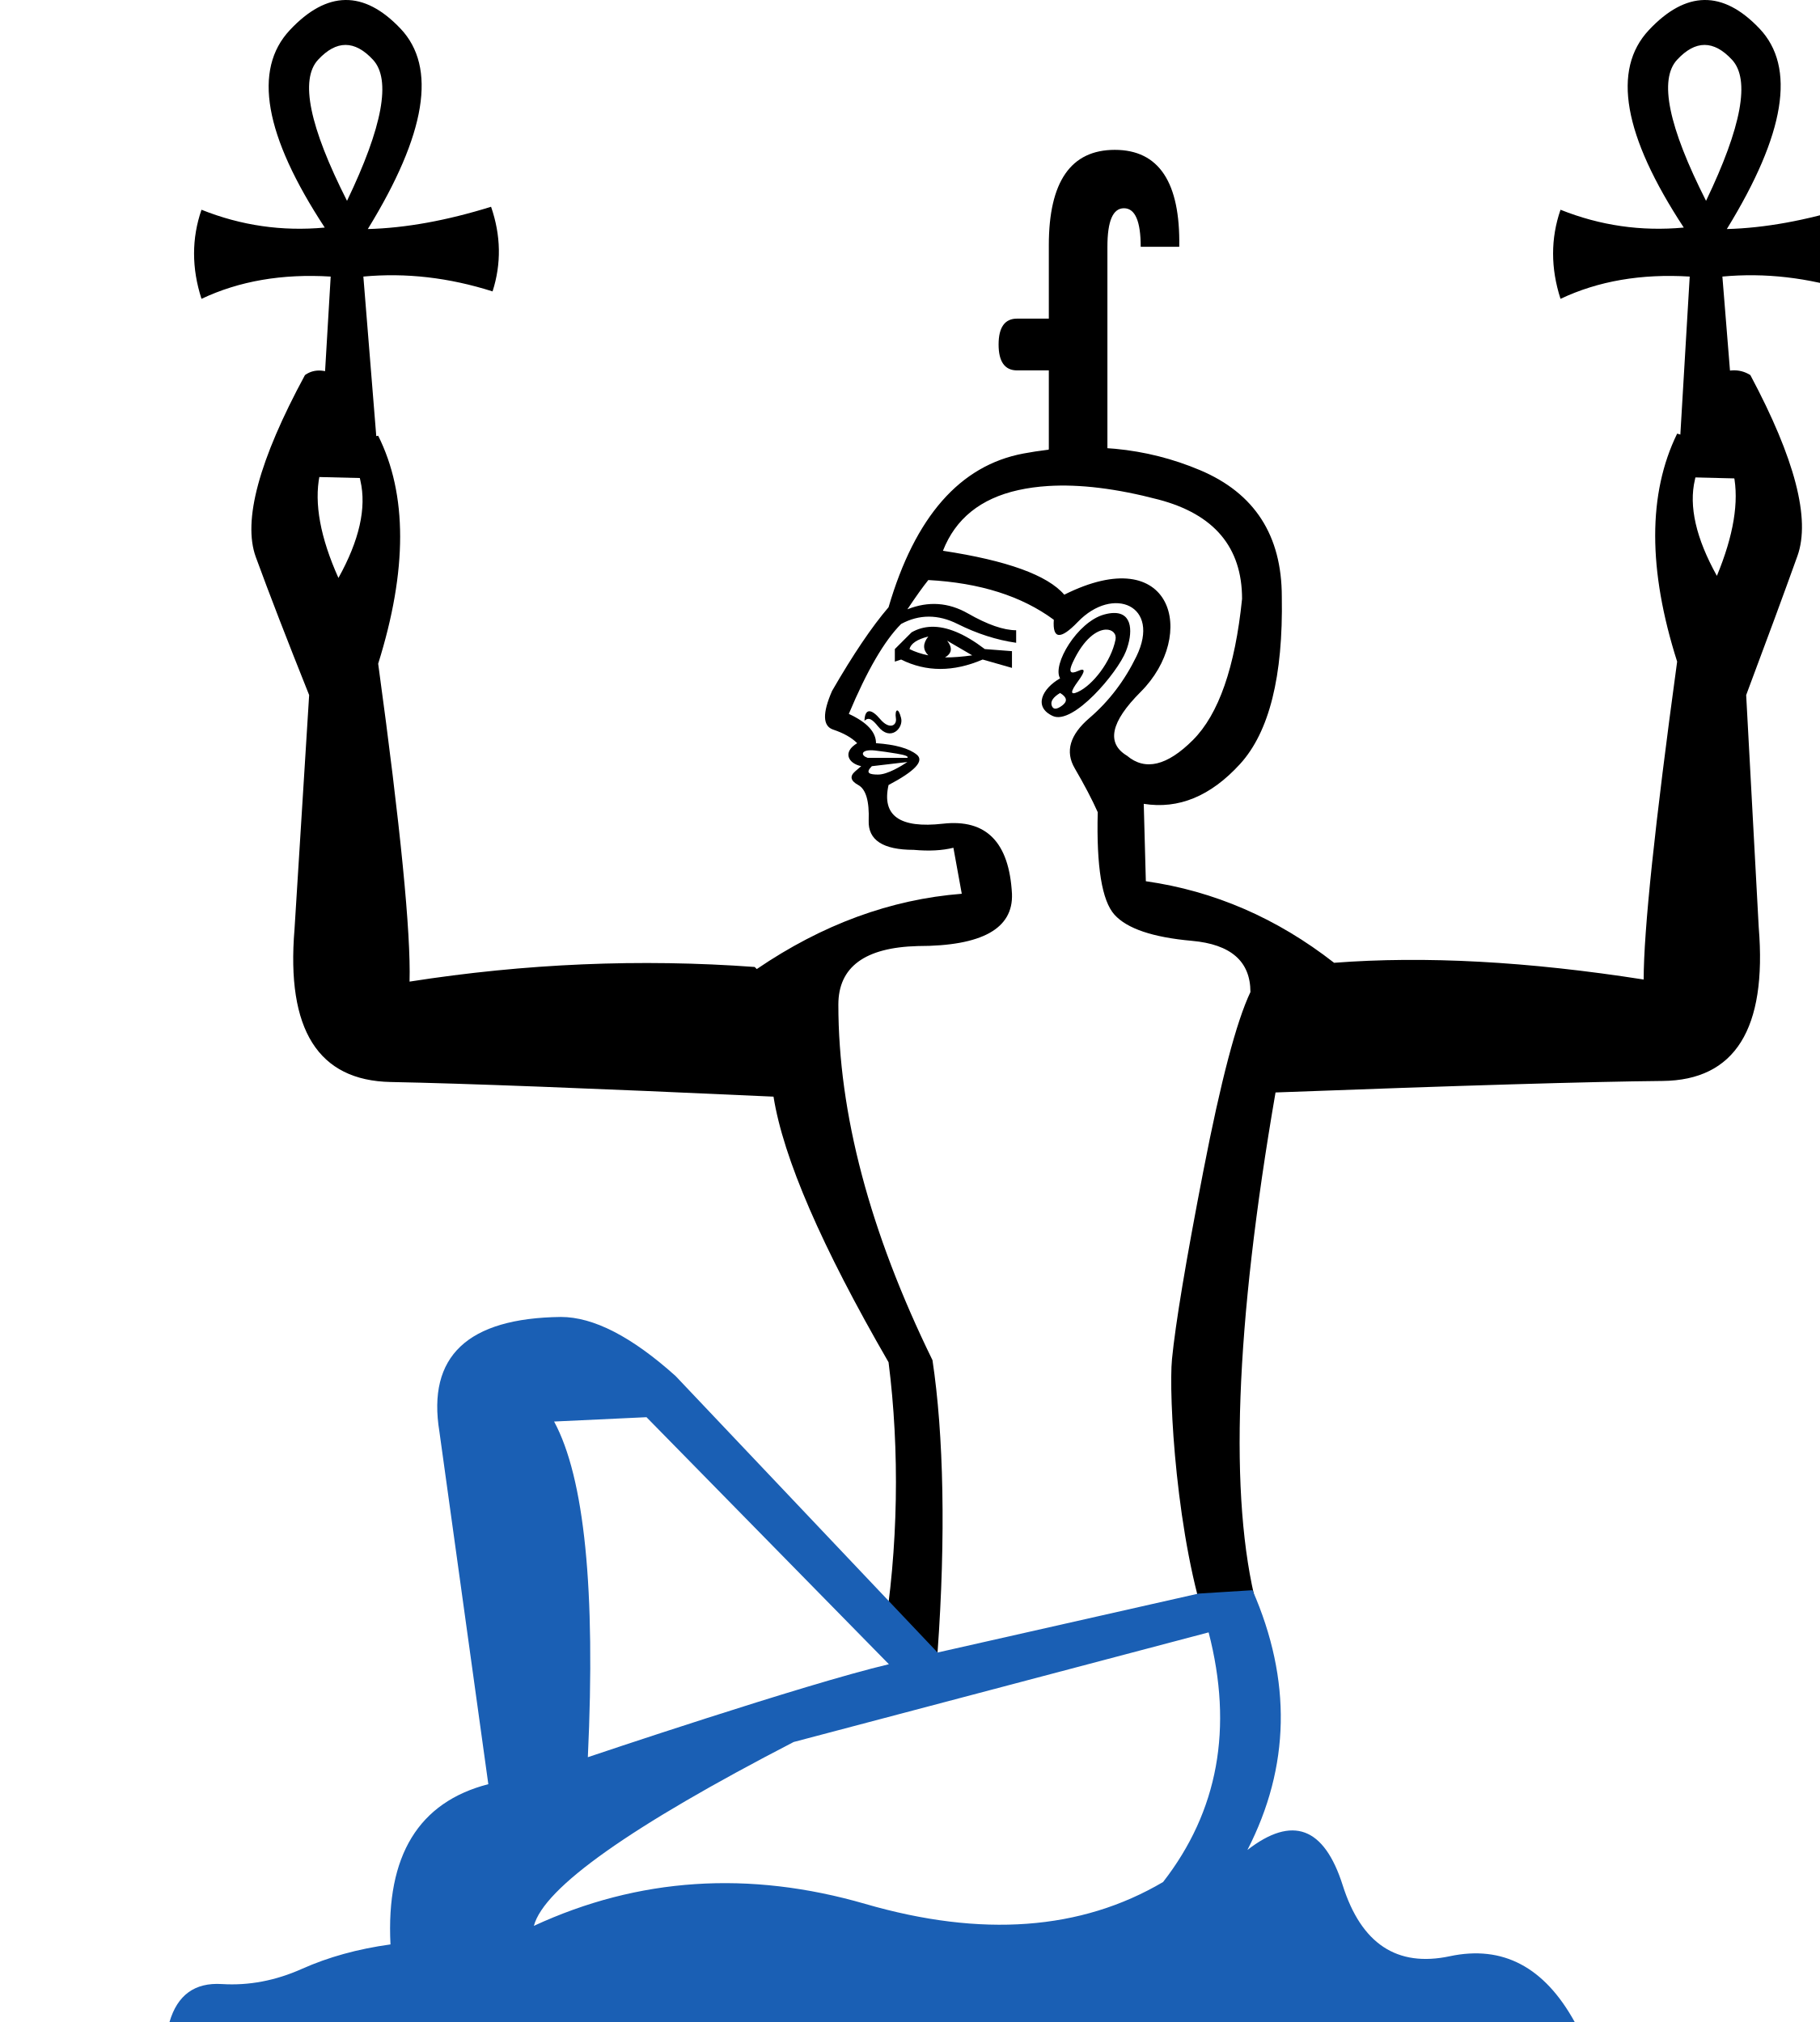
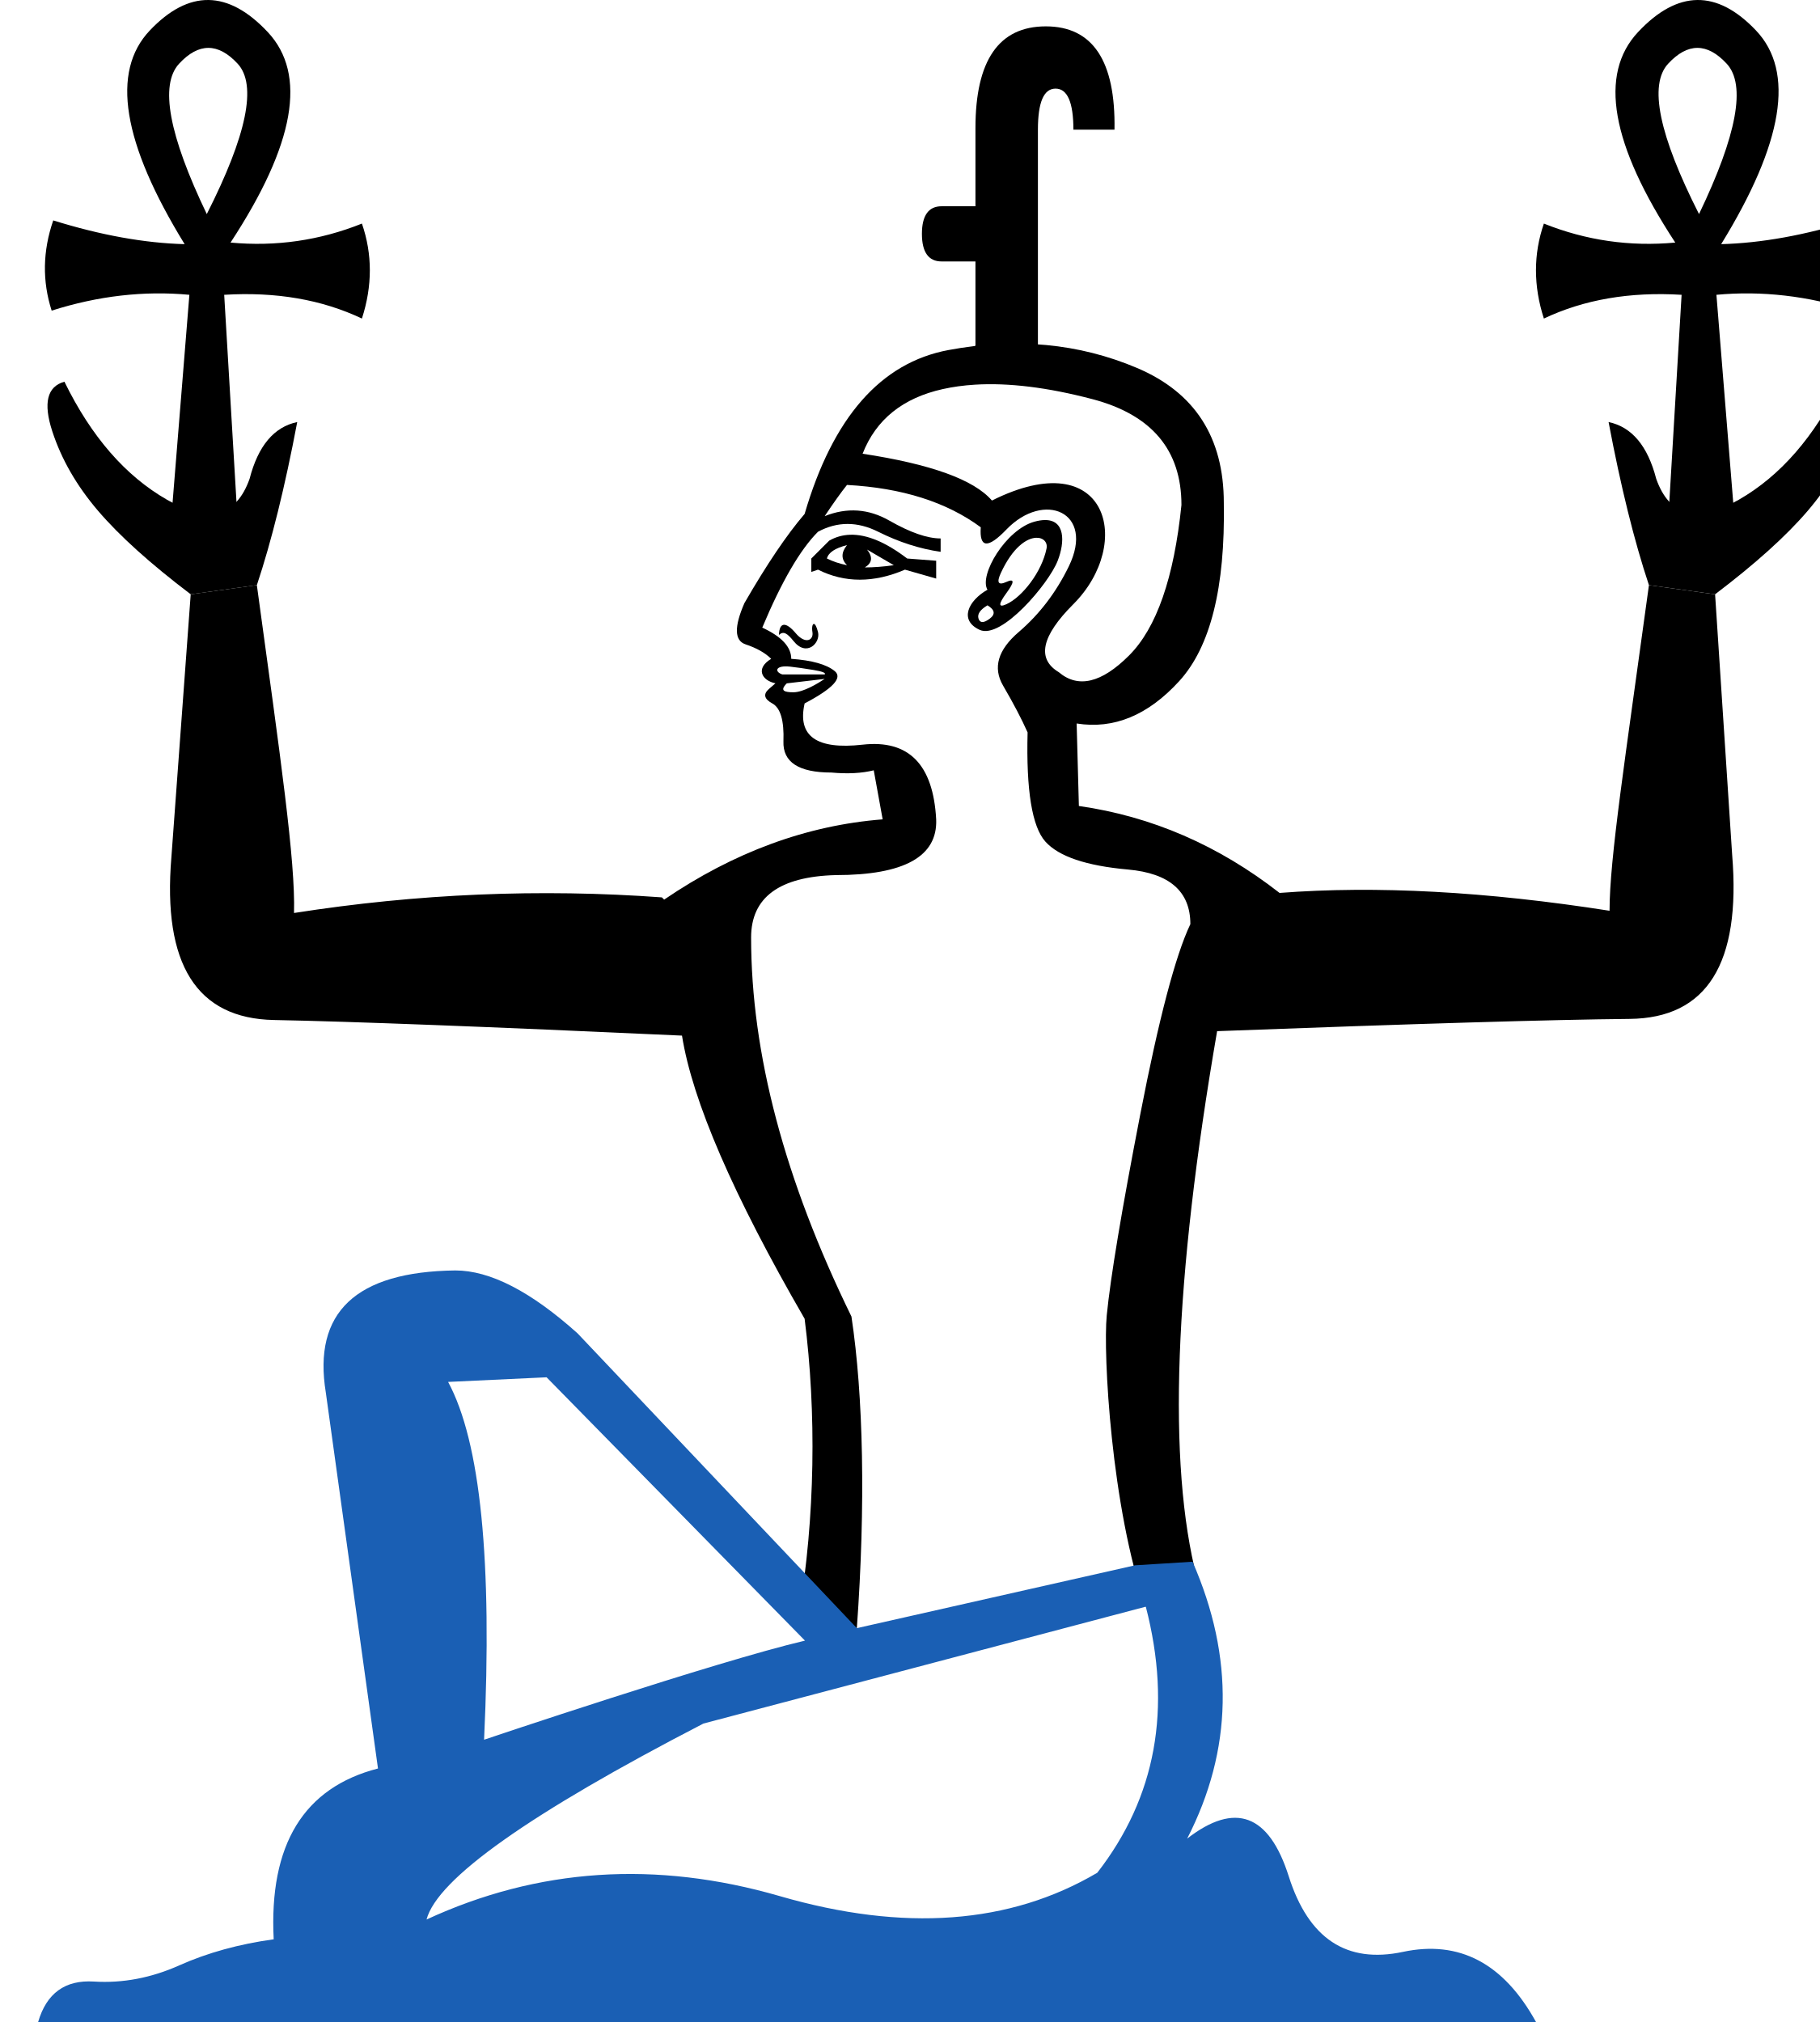
<svg xmlns="http://www.w3.org/2000/svg" xmlns:xlink="http://www.w3.org/1999/xlink" width="900" height="1000" version="1.1" id="svg1">
  <defs id="defs1" />
-   <path style="fill:#000000;stroke:none;stroke-width:1.014" d="m 443.658,351.359 c -0.64,0.036 -0.992,1.653 -0.638,3.778 0.632,3.793 -3.255,5.865 -7.759,0.517 -4.429,-5.259 -7.596,-5.408 -7.77,0.84 2.069,-2.069 3.978,-0.666 6.736,2.782 6.1,7.625 12.627,0.857 11.378,-4.139 -0.688,-2.753 -1.417,-3.808 -1.948,-3.778 z" id="path6" />
-   <path style="fill:#000000;stroke:none;stroke-width:1.014" d="m 460.534,309.981 c -3.488,0.108 -6.741,1.024 -9.758,2.748 l -8.274,8.276 v 6.205 l 3.103,-1.034 c 12.412,6.206 25.859,6.206 40.34,0 l 14.481,4.137 v -8.274 l -13.447,-1.034 c -9.956,-7.585 -18.771,-11.261 -26.446,-11.024 z m -1.482,4.816 c -2.758,3.448 -2.758,6.552 0,9.31 -3.448,-0.69 -6.552,-1.723 -9.31,-3.103 0.69,-2.758 3.793,-4.828 9.31,-6.207 z m 9.31,2.068 12.413,7.241 c -4.827,0.69 -9.311,1.034 -13.449,1.034 3.448,-2.069 3.795,-4.828 1.036,-8.276 z" id="path5" />
-   <path style="fill:#000000;stroke:none;stroke-width:1.014" d="m 550.677,303.159 c -1.375,0.032 -2.947,0.279 -4.737,0.777 -13.181,3.661 -25.771,24.801 -21.722,31.549 -8.892,5.081 -13.336,14.133 -3.62,18.618 10.033,4.631 32.055,-21.398 36.203,-32.064 3.42,-8.796 3.502,-19.104 -6.124,-18.879 z m -3.964,8.228 c 3.381,-0.17 5.494,2.07 4.915,4.961 -2.172,10.859 -11.277,22.522 -18.618,25.859 -3.793,1.724 -3.793,8.2e-4 0,-5.171 3.793,-5.172 3.793,-6.895 0,-5.171 -3.793,1.724 -4.654,0.343 -2.586,-4.139 5.502,-11.92 11.941,-16.121 16.288,-16.339 z m -22.495,31.337 c 3.448,2.069 3.793,4.138 1.034,6.207 -2.758,2.069 -4.481,2.069 -5.171,0 -0.69,-2.069 0.689,-4.139 4.137,-6.207 z" id="path3" />
-   <path style="fill:#000000;stroke:none;stroke-width:1.014" d="m 856.638,183.173 c -3.189,0.172 -6.593,1.293 -10.213,3.362 -7.241,4.138 -9.138,7.93 -5.69,11.378 8.275,11.033 13.793,23.273 16.551,36.72 2.758,13.447 -7.3e-4,30.169 -8.276,50.167 -10.344,-18.619 -13.964,-34.479 -10.861,-47.582 3.103,-13.102 0.172,-20.688 -8.793,-22.757 -14.481,29.652 -14.481,67.234 0,112.747 -11.033,80.681 -16.549,133.09 -16.549,157.226 -57.235,-8.965 -108.264,-11.724 -153.087,-8.276 -28.273,-22.067 -59.305,-35.513 -93.095,-40.34 l -1.034,-38.272 c 17.24,2.758 33.1,-3.794 47.582,-19.654 14.481,-15.86 21.378,-43.442 20.688,-82.749 0,-30.342 -13.446,-51.202 -40.34,-62.58 -26.894,-11.378 -56.029,-14.137 -87.405,-8.276 -31.376,5.861 -53.616,31.203 -66.718,76.026 -8.275,9.654 -17.584,23.445 -27.928,41.374 -4.827,11.033 -4.655,17.413 0.517,19.137 5.172,1.724 9.137,3.964 11.895,6.722 -7.414,4.448 -4.405,10.042 1.987,11.362 -0.459,0.374 -1.466,1.243 -3.021,2.603 -2.758,2.414 -2.241,4.654 1.551,6.722 3.793,2.069 5.516,7.929 5.171,17.584 -0.345,9.654 7.069,14.483 22.239,14.483 7.585,0.69 14.137,0.345 19.654,-1.034 l 4.137,22.755 c -35.169,2.758 -68.958,15.171 -101.368,37.238 l -1.034,-1.034 c -56.546,-4.138 -113.437,-1.723 -170.672,7.241 0.69,-24.135 -4.482,-76.545 -15.515,-157.226 14.481,-46.202 14.481,-83.784 0,-112.747 -8.965,1.379 -11.896,8.793 -8.793,22.239 3.103,13.447 -0.515,29.48 -10.859,48.099 -8.965,-19.998 -12.068,-36.893 -9.31,-50.684 2.758,-13.792 8.274,-26.204 16.549,-37.238 3.448,-2.758 1.552,-6.379 -5.688,-10.861 -7.241,-4.482 -13.276,-4.999 -18.103,-1.551 -22.756,42.065 -30.859,72.061 -24.308,89.99 6.551,17.929 15.343,40.684 26.376,68.268 l -7.239,115.851 c -4.138,49.65 11.723,74.82 47.582,75.509 35.858,0.69 98.955,3.102 189.29,7.239 4.827,30.342 23.79,74.131 56.889,131.367 5.517,43.444 4.916,91.825 -2.669,137.337 l 26.893,6.205 c 4.138,-57.235 3.015,-108.029 -2.502,-144.577 -31.031,-63.442 -46.547,-122.056 -46.547,-175.843 0,-18.619 13.102,-28.274 39.306,-28.964 31.721,0 47.237,-8.62 46.547,-25.859 -1.379,-25.515 -12.758,-37.064 -34.135,-34.65 -21.377,2.413 -30.341,-3.966 -26.893,-19.137 13.102,-6.896 17.757,-11.895 13.964,-14.998 -3.793,-3.103 -10.515,-5.001 -20.169,-5.69 0,-5.517 -4.482,-10.343 -13.447,-14.481 8.965,-21.377 17.584,-36.202 25.859,-44.477 8.965,-4.827 18.273,-4.827 27.928,0 9.654,4.827 19.308,7.929 28.962,9.308 v -6.205 c -6.206,0 -14.137,-2.759 -23.791,-8.276 -9.654,-5.517 -19.652,-6.206 -29.996,-2.068 4.137,-6.206 7.586,-11.033 10.344,-14.481 25.515,1.379 46.202,7.929 62.063,19.652 -0.69,9.654 3.276,10.001 11.895,1.036 17.396,-18.092 41.228,-8.186 28.962,17.066 -5.861,12.068 -13.62,22.238 -23.274,30.513 -9.654,8.275 -12.067,16.55 -7.239,24.825 4.827,8.275 8.62,15.516 11.378,21.722 -0.69,26.894 2.067,43.788 8.274,50.684 6.206,6.896 18.963,11.206 38.272,12.93 19.308,1.724 28.964,10.171 28.964,25.342 -6.896,14.481 -14.654,43.961 -23.274,88.439 -8.62,44.478 -13.791,75.51 -15.515,93.095 -1.724,17.584 2.054,89.285 18.116,135.129 l 23.775,-13.074 c -13.792,-53.443 -10.688,-138.088 9.31,-253.938 91.715,-3.448 155.5,-5.344 191.359,-5.688 35.858,-0.345 51.719,-25.687 47.582,-76.026 l -6.207,-114.817 c 10.344,-27.583 18.791,-50.511 25.342,-68.785 6.551,-18.274 -1.207,-48.098 -23.274,-89.473 -2.758,-1.724 -5.732,-2.5 -8.922,-2.328 z M 518.335,240.356 c 15.645,-0.97 33.811,1.26 54.498,6.691 27.583,7.241 41.374,23.618 41.374,49.133 -3.448,33.79 -11.551,57.062 -24.308,69.819 -12.757,12.757 -23.617,15.344 -32.582,7.759 -10.344,-6.206 -8.104,-16.723 6.722,-31.549 28.232,-28.232 16.05,-74.999 -37.755,-48.097 -8.275,-9.654 -28.273,-16.895 -59.994,-21.722 6.206,-15.86 18.619,-25.861 37.238,-29.998 4.655,-1.034 9.591,-1.711 14.806,-2.035 z m -87.949,130.699 c 0.667,-0.014 1.429,0.021 2.29,0.117 3.103,0.345 6.724,0.862 10.861,1.551 4.138,0.69 5.861,1.379 5.171,2.068 h -19.654 c -3.331,-1.11 -3.336,-3.636 1.331,-3.737 z m 18.323,5.805 c -3.069,2.046 -9.878,6.207 -14.481,6.207 -4.031,0 -6.616,-0.626 -3.103,-4.139 z" id="path1" />
-   <path style="fill:#1a5fb4;stroke:none;stroke-width:47.45" d="m 277.348,651.313 c -46.158,0.556 -66.177,19.465 -60.06,56.725 l 24.189,174.344 c -34.479,8.898 -50.606,35.313 -48.381,79.247 -16.128,2.224 -30.726,6.257 -43.795,12.096 -13.069,5.839 -26.276,8.341 -39.623,7.507 C 96.331,980.397 87.712,986.653 83.82,1000 H 778.692 c -15.015,-27.25 -35.593,-38.094 -61.731,-32.533 -26.138,5.561 -43.793,-6.117 -52.969,-35.035 -9.176,-28.918 -24.887,-34.757 -47.132,-17.518 21.132,-41.153 21.967,-83.974 2.503,-128.463 l -26.695,1.667 -129.045,29.15 -129.551,-136.759 c -21.689,-19.464 -40.596,-29.196 -56.723,-29.196 z m -3.338,51.72 45.684,-2.146 119.865,122.173 c -41.696,9.811 -148.865,45.975 -148.865,45.975 3.893,-82.862 -1.669,-138.196 -16.684,-166.002 z m 323.663,104.271 c 12.235,47.27 4.728,88.426 -22.522,123.461 -40.597,23.913 -89.676,27.527 -147.234,10.843 -57.558,-16.684 -112.196,-13.068 -163.915,10.845 5.005,-18.908 47.826,-49.218 128.463,-90.927 z" id="path4" />
-   <path d="m 551.282,74.112 c -21.759,0 -32.634,15.772 -32.634,47.171 v 36.293 h -15.691 c -6.059,0 -9.145,4.265 -9.145,12.803 0,8.538 3.086,12.803 9.145,12.803 h 15.691 v 39.117 c -2.866,-0.084 17.476,11.931 28.976,-0.129 V 122.052 c 0,-12.67 2.674,-19.061 8.183,-19.061 5.509,-1e-5 8.279,6.391 8.279,19.061 H 583.147 C 583.698,90.103 573.041,74.112 551.282,74.112 Z" style="fill:#000000;stroke:none;stroke-width:1.014" id="path1-2" />
-   <path d="m 843.649,99.325 c 17.625,-36.718 21.909,-59.973 12.851,-69.764 -9.057,-9.791 -18.114,-9.791 -27.171,0 -9.057,9.792 -4.284,33.046 14.32,69.764 z m -13.953,136.591 5.875,-99.138 c -23.989,-1.467 -45.286,2.203 -63.889,11.016 -4.896,-15.177 -4.896,-29.864 0,-44.062 19.583,7.833 39.9,10.77 60.952,8.812 C 802.77,67.013 797.017,34.456 815.376,14.873 833.735,-4.71 851.972,-4.954 870.086,14.138 c 18.114,19.093 12.729,52.14 -16.156,99.138 18.604,-0.49 38.921,-4.161 60.952,-11.015 4.896,14.197 5.14,28.15 0.736,41.858 -21.541,-6.854 -42.838,-9.302 -63.889,-7.344 l 8.078,99.873" style="fill:#000000;stroke:none;stroke-width:38.308" id="path1-3" />
-   <use x="0" y="0" xlink:href="#path1-3" id="use2" transform="translate(-672.0451)" />
+   <path style="fill:#000000;stroke:none;stroke-width:1.081" d="m 402.432,308.573 c -0.683,0.039 -1.058,1.762 -0.68,4.027 0.674,4.044 -3.469,6.252 -8.27,0.551 -4.721,-5.606 -8.097,-5.764 -8.283,0.895 2.205,-2.205 4.24,-0.71 7.181,2.965 6.502,8.128 13.46,0.914 12.129,-4.412 -0.734,-2.935 -1.51,-4.059 -2.076,-4.027 z" id="path6" />
+   <path style="fill:#000000;stroke:none;stroke-width:1.081" d="m 420.422,264.465 c -3.718,0.115 -7.185,1.092 -10.401,2.929 l -8.819,8.822 v 6.615 l 3.307,-1.102 c 13.231,6.616 27.565,6.616 43.001,0 l 15.436,4.41 v -8.819 l -14.334,-1.102 c -10.613,-8.086 -20.01,-12.004 -28.19,-11.751 z m -1.58,5.134 c -2.94,3.675 -2.94,6.984 0,9.924 -3.675,-0.735 -6.984,-1.837 -9.924,-3.307 0.735,-2.94 4.043,-5.147 9.924,-6.617 z m 9.924,2.205 13.231,7.719 c -5.146,0.735 -9.925,1.102 -14.336,1.102 3.675,-2.205 4.045,-5.146 1.105,-8.822 z" id="path5" />
+   <path style="fill:#000000;stroke:none;stroke-width:1.081" d="m 516.51,257.194 c -1.466,0.034 -3.142,0.298 -5.05,0.828 -14.05,3.903 -27.471,26.437 -23.155,33.63 -9.479,5.417 -14.215,15.066 -3.859,19.846 10.695,4.936 34.17,-22.81 38.591,-34.18 3.646,-9.376 3.733,-20.365 -6.528,-20.125 z m -4.226,8.771 c 3.604,-0.181 5.856,2.206 5.24,5.288 -2.315,11.575 -12.021,24.008 -19.846,27.565 -4.043,1.838 -4.043,8.8e-4 0,-5.512 4.043,-5.513 4.043,-7.35 0,-5.512 -4.043,1.838 -4.961,0.366 -2.756,-4.412 5.864,-12.706 12.729,-17.185 17.362,-17.417 z m -23.979,33.404 c 3.675,2.205 4.043,4.411 1.102,6.617 -2.94,2.205 -4.777,2.205 -5.512,0 -0.735,-2.205 0.734,-4.412 4.41,-6.617 z" id="path3" />
+   <path style="fill:#000000;stroke:none;stroke-width:1.081" d="m 815.411,289.385 c -11.761,86.003 -19.479,135.315 -19.479,161.042 -61.011,-9.556 -115.405,-12.497 -163.185,-8.822 -30.138,-23.522 -63.217,-37.856 -99.236,-43.001 l -1.102,-40.796 c 18.377,2.94 35.284,-4.044 50.72,-20.95 15.436,-16.907 22.788,-46.308 22.053,-88.207 0,-32.343 -14.333,-54.579 -43.001,-66.708 -28.668,-12.129 -59.724,-15.07 -93.17,-8.822 -33.446,6.248 -57.153,33.262 -71.119,81.041 -8.821,10.291 -18.744,24.992 -29.77,44.104 -5.146,11.761 -4.962,18.562 0.551,20.399 5.513,1.838 9.74,4.226 12.68,7.166 -7.903,4.742 -4.696,10.704 2.118,12.112 -0.49,0.399 -1.563,1.325 -3.221,2.775 -2.94,2.573 -2.389,4.961 1.654,7.166 4.043,2.205 5.88,8.452 5.512,18.743 -0.368,10.291 7.535,15.438 23.706,15.438 8.086,0.735 15.07,0.368 20.95,-1.102 l 4.41,24.256 c -37.489,2.94 -73.507,16.172 -108.055,39.694 l -1.102,-1.102 c -60.276,-4.41 -120.92,-1.837 -181.931,7.719 0.735,-25.727 -6.615,-76.141 -18.376,-162.145 l -32.711,4.531 -9.555,130.048 c -4.41,52.925 12.497,79.755 50.72,80.49 38.224,0.735 105.482,3.307 201.776,7.717 5.146,32.343 25.359,79.021 60.642,140.032 5.881,46.309 5.241,97.882 -2.845,146.396 l 28.667,6.615 c 4.41,-61.011 3.214,-115.155 -2.667,-154.113 -33.078,-67.626 -49.618,-130.107 -49.618,-187.443 0,-19.847 13.966,-30.139 41.899,-30.874 33.813,0 50.353,-9.188 49.618,-27.565 -1.47,-27.198 -13.599,-39.508 -36.387,-36.936 -22.787,2.573 -32.343,-4.228 -28.667,-20.399 13.966,-7.351 18.928,-12.68 14.885,-15.987 -4.043,-3.308 -11.209,-5.33 -21.5,-6.065 0,-5.881 -4.778,-11.026 -14.334,-15.436 9.556,-22.787 18.744,-38.59 27.565,-47.411 9.556,-5.145 19.479,-5.145 29.77,0 10.291,5.145 20.581,8.452 30.872,9.922 v -6.615 c -6.616,0 -15.069,-2.941 -25.36,-8.822 -10.291,-5.881 -20.949,-6.615 -31.975,-2.205 4.41,-6.616 8.086,-11.761 11.026,-15.436 27.198,1.47 49.25,8.452 66.156,20.948 -0.735,10.291 3.492,10.66 12.68,1.105 18.544,-19.286 43.947,-8.726 30.872,18.192 -6.248,12.864 -14.518,23.705 -24.809,32.526 -10.291,8.821 -12.862,17.642 -7.717,26.463 5.146,8.821 9.189,16.54 12.129,23.155 -0.735,28.668 2.204,46.677 8.819,54.028 6.616,7.351 20.214,11.945 40.796,13.783 20.582,1.838 30.874,10.842 30.874,27.014 -7.351,15.436 -15.62,46.861 -24.809,94.273 -9.188,47.412 -14.701,80.491 -16.539,99.236 -1.838,18.744 2.19,95.175 19.311,144.042 l 25.344,-13.937 c -14.701,-56.968 -11.393,-147.197 9.924,-270.689 97.764,-3.676 165.758,-5.696 203.981,-6.063 38.224,-0.368 55.131,-27.381 50.72,-81.041 L 848.122,293.916 Z M 482.035,190.247 c 16.677,-1.034 36.041,1.343 58.093,7.132 29.403,7.718 44.104,25.176 44.104,52.374 -3.675,36.018 -12.312,60.826 -25.911,74.425 -13.599,13.599 -25.175,16.356 -34.731,8.27 -11.026,-6.616 -8.638,-17.826 7.166,-33.63 30.094,-30.094 17.109,-79.946 -40.245,-51.269 -8.821,-10.291 -30.138,-18.01 -63.952,-23.155 6.616,-16.907 19.847,-27.566 39.694,-31.977 4.962,-1.103 10.224,-1.824 15.782,-2.169 z m -93.751,139.32 c 0.711,-0.015 1.523,0.023 2.441,0.125 3.308,0.368 7.167,0.919 11.578,1.654 4.41,0.735 6.247,1.47 5.512,2.205 h -20.95 c -3.55,-1.184 -3.556,-3.875 1.419,-3.983 z m 19.531,6.188 c -3.271,2.181 -10.53,6.617 -15.436,6.617 -4.297,0 -7.052,-0.667 -3.307,-4.412 z" id="path1" />
+   <path style="fill:#1a5fb4;stroke:none;stroke-width:50.58" d="m 225.153,628.312 c -49.203,0.593 -70.542,20.749 -64.022,60.467 l 25.784,185.844 c -36.754,9.485 -53.944,37.642 -51.573,84.474 -17.191,2.371 -32.753,6.67 -46.684,12.894 -13.931,6.224 -28.01,8.891 -42.237,8.002 C 32.194,979.104 23.008,985.773 18.858,1000 h 740.708 c -16.006,-29.047 -37.941,-40.607 -65.803,-34.679 -27.862,5.928 -46.682,-6.521 -56.463,-37.347 -9.781,-30.826 -26.528,-37.05 -50.241,-18.673 22.526,-43.867 23.416,-89.513 2.668,-136.937 L 561.271,774.141 423.714,805.215 285.618,659.434 c -23.119,-20.748 -43.274,-31.122 -60.465,-31.122 z m -3.558,55.131 48.697,-2.288 127.772,130.232 C 353.617,821.845 239.379,860.395 239.379,860.395 243.528,772.067 237.6,713.083 221.594,683.443 Z m 345.013,111.149 c 13.042,50.388 5.04,94.259 -24.007,131.605 -43.275,25.491 -95.591,29.342 -156.946,11.558 -61.355,-17.784 -119.596,-13.93 -174.727,11.56 5.335,-20.155 50.981,-52.464 136.937,-96.925 z" id="path4" />
+   <path d="m 517.156,13.037 c -23.194,0 -34.787,16.812 -34.787,50.282 v 38.687 h -16.726 c -6.459,0 -9.749,4.547 -9.749,13.648 0,9.101 3.289,13.648 9.749,13.648 h 16.726 v 41.697 c -3.055,-0.089 18.629,12.718 30.888,-0.137 V 64.14 c 0,-13.505 2.851,-20.318 8.722,-20.318 5.872,-1.1e-5 8.825,6.813 8.825,20.318 h 20.318 c 0.587,-34.057 -10.772,-51.103 -33.966,-51.103 z" style="fill:#000000;stroke:none;stroke-width:1.081" id="path1-2" />
+   <path d="m 840.17,105.876 c 18.787,-39.14 23.354,-63.929 13.699,-74.366 -9.654,-10.437 -19.309,-10.437 -28.963,0 -9.655,10.438 -4.567,35.226 15.264,74.366 z M 825.297,251.477 831.56,145.799 c -25.572,-1.564 -48.273,2.348 -68.104,11.742 -5.219,-16.178 -5.219,-31.834 0,-46.968 20.875,8.35 42.532,11.481 64.972,9.393 -31.834,-48.533 -37.966,-83.238 -18.396,-104.112 19.57,-20.875 39.01,-21.136 58.319,-0.784 19.309,20.353 13.568,55.579 -17.222,105.678 19.831,-0.523 41.488,-4.436 64.972,-11.742 5.219,15.134 5.479,30.007 0.784,44.62 -22.962,-7.306 -45.663,-9.916 -68.104,-7.828 l 8.611,106.461 -16.048,9.53 z" style="fill:#000000;stroke:none;stroke-width:40.835" id="path1-3" />
+   <path d="m 910.579,188.764 c -13.292,27.19 -30.174,46.594 -50.716,58.376 -20.548,11.783 -34.209,8.402 -40.852,-10.329 -4.219,-16.314 -12.08,-25.669 -23.56,-28.085 6.043,32.024 12.71,58.907 19.959,80.659 l 32.711,4.531 c 19.936,-15.106 35.266,-28.93 45.837,-41.316 10.577,-12.387 18.1,-25.446 22.633,-39.343 4.516,-13.897 2.555,-22.046 -5.942,-24.463 z" style="fill:#000000;stroke:none;stroke-width:59.421" id="path1-24" />
+   <use x="0" y="0" xlink:href="#path1-3" id="use3" transform="matrix(-1,0,0,1,942.4293,0)" />
+   <use x="0" y="0" xlink:href="#path1-24" id="use4" transform="matrix(-1,0,0,1,942.4293,0)" />
</svg>
